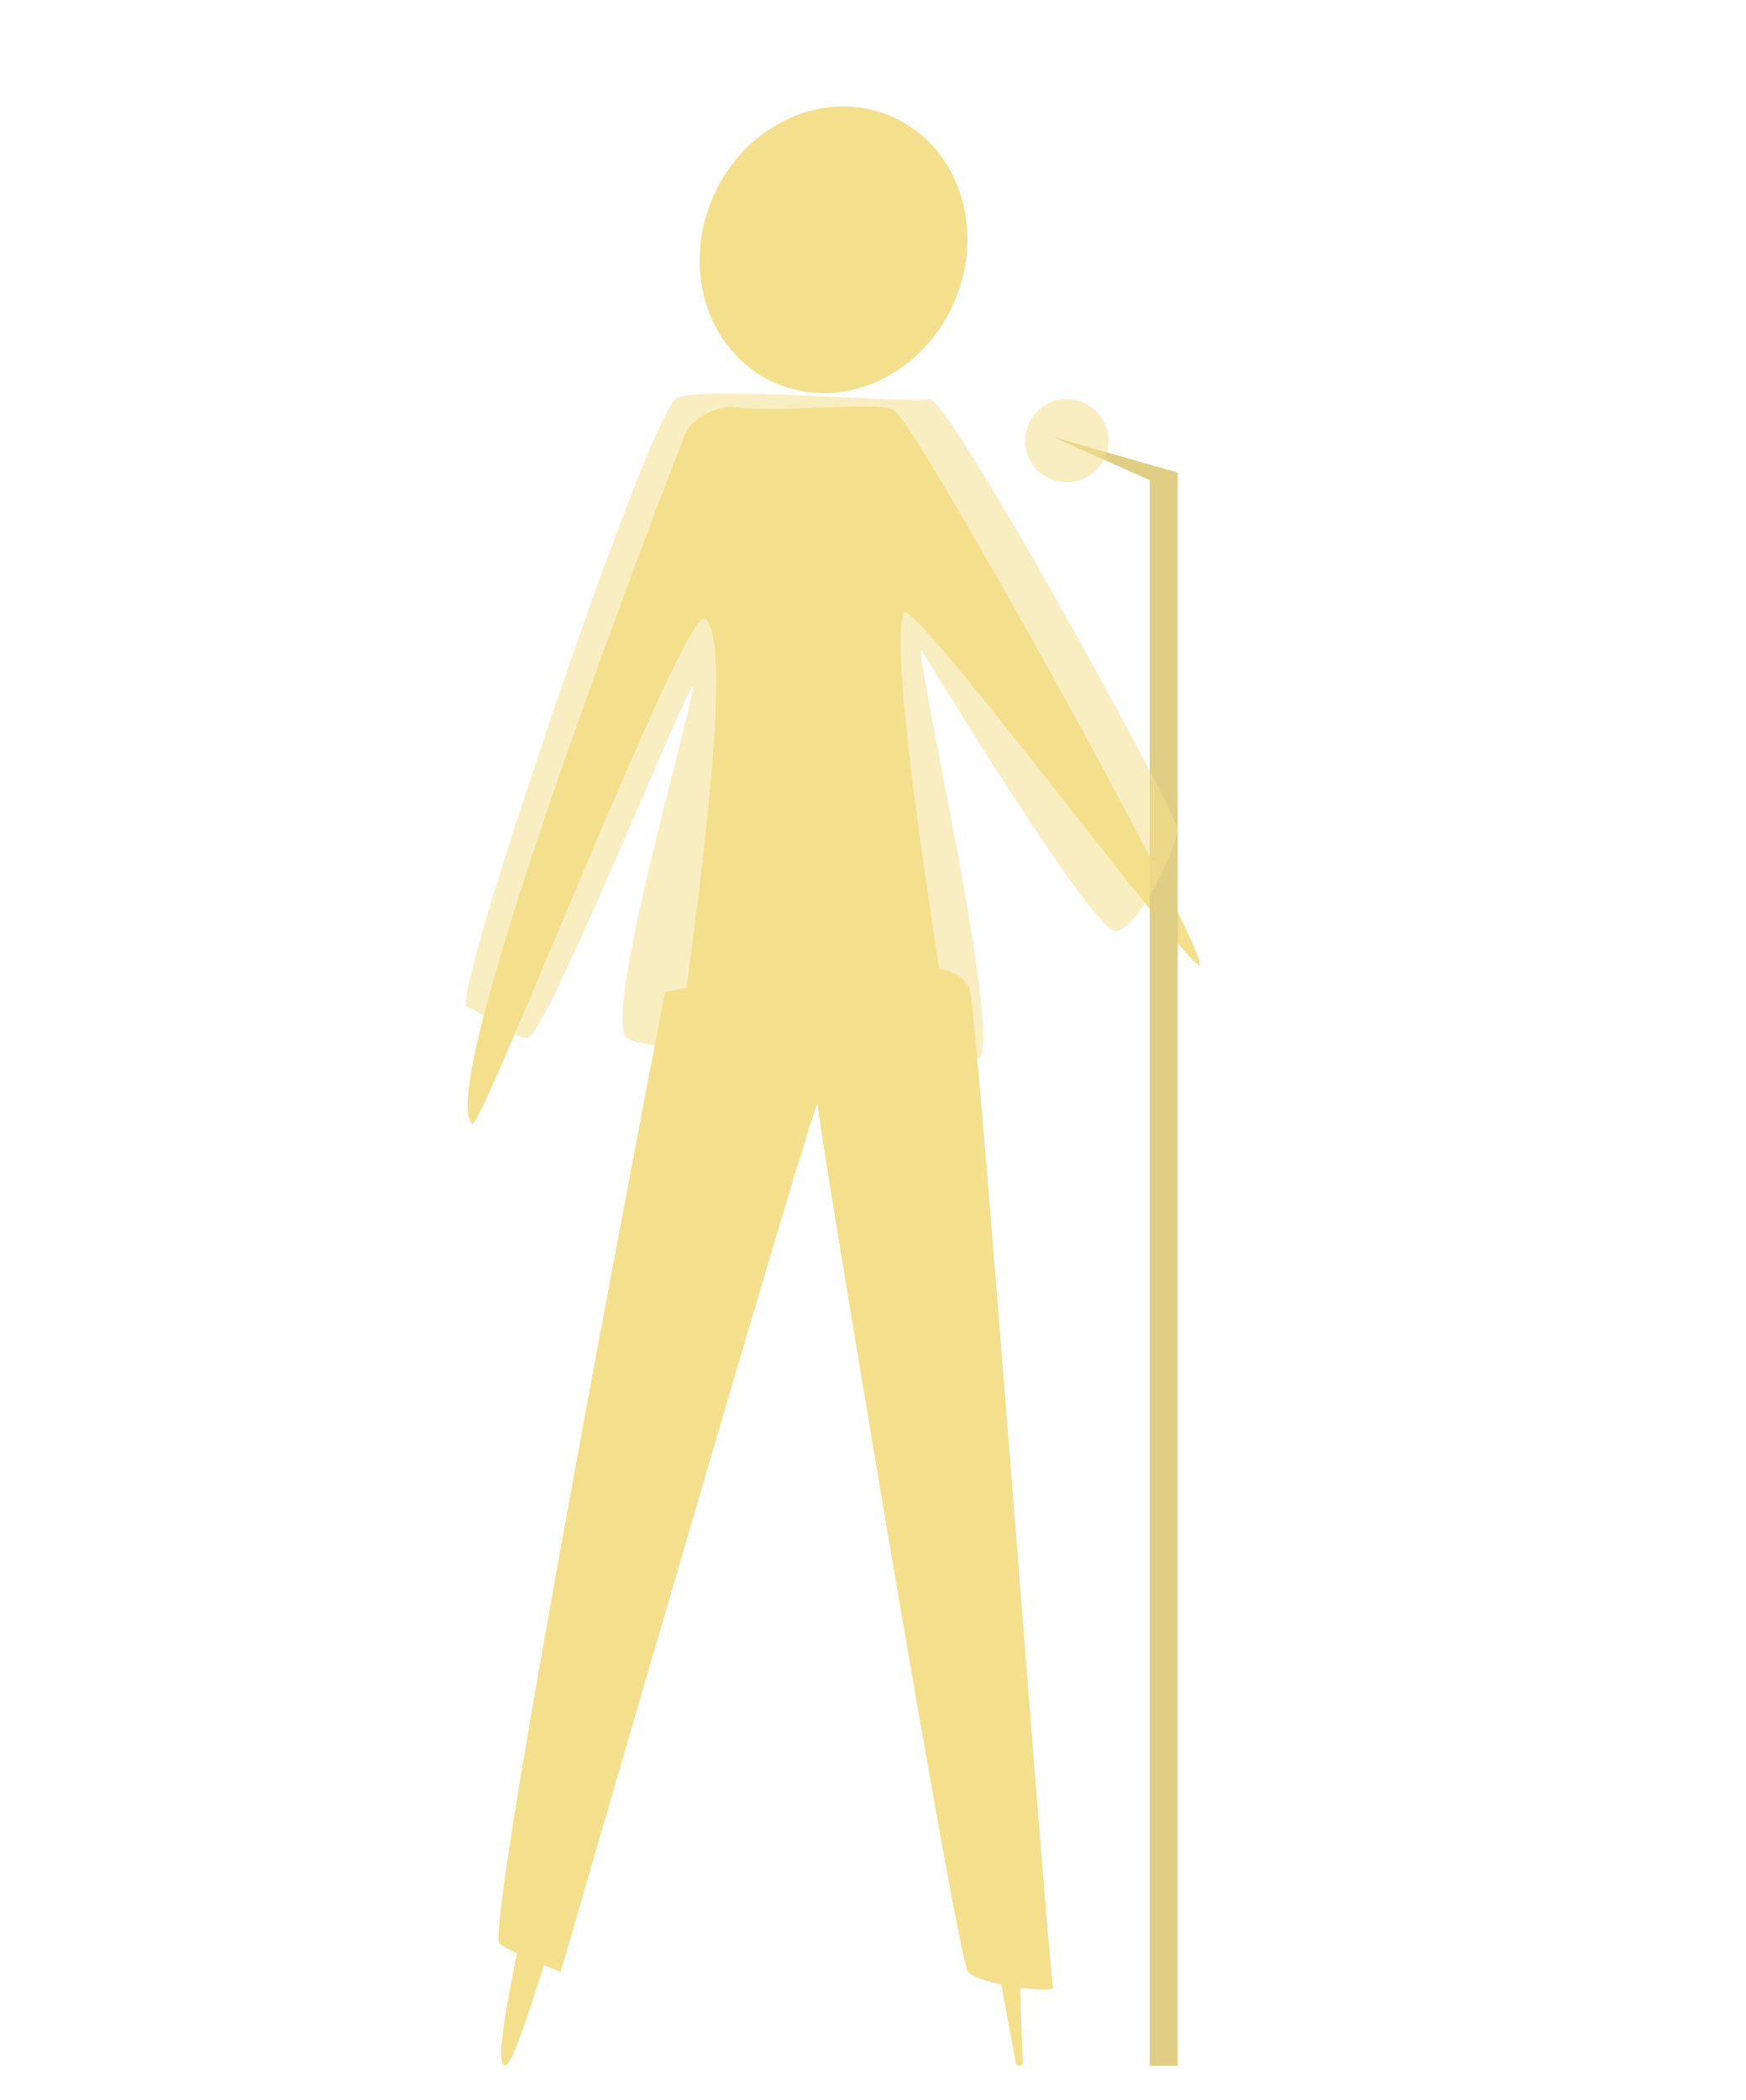
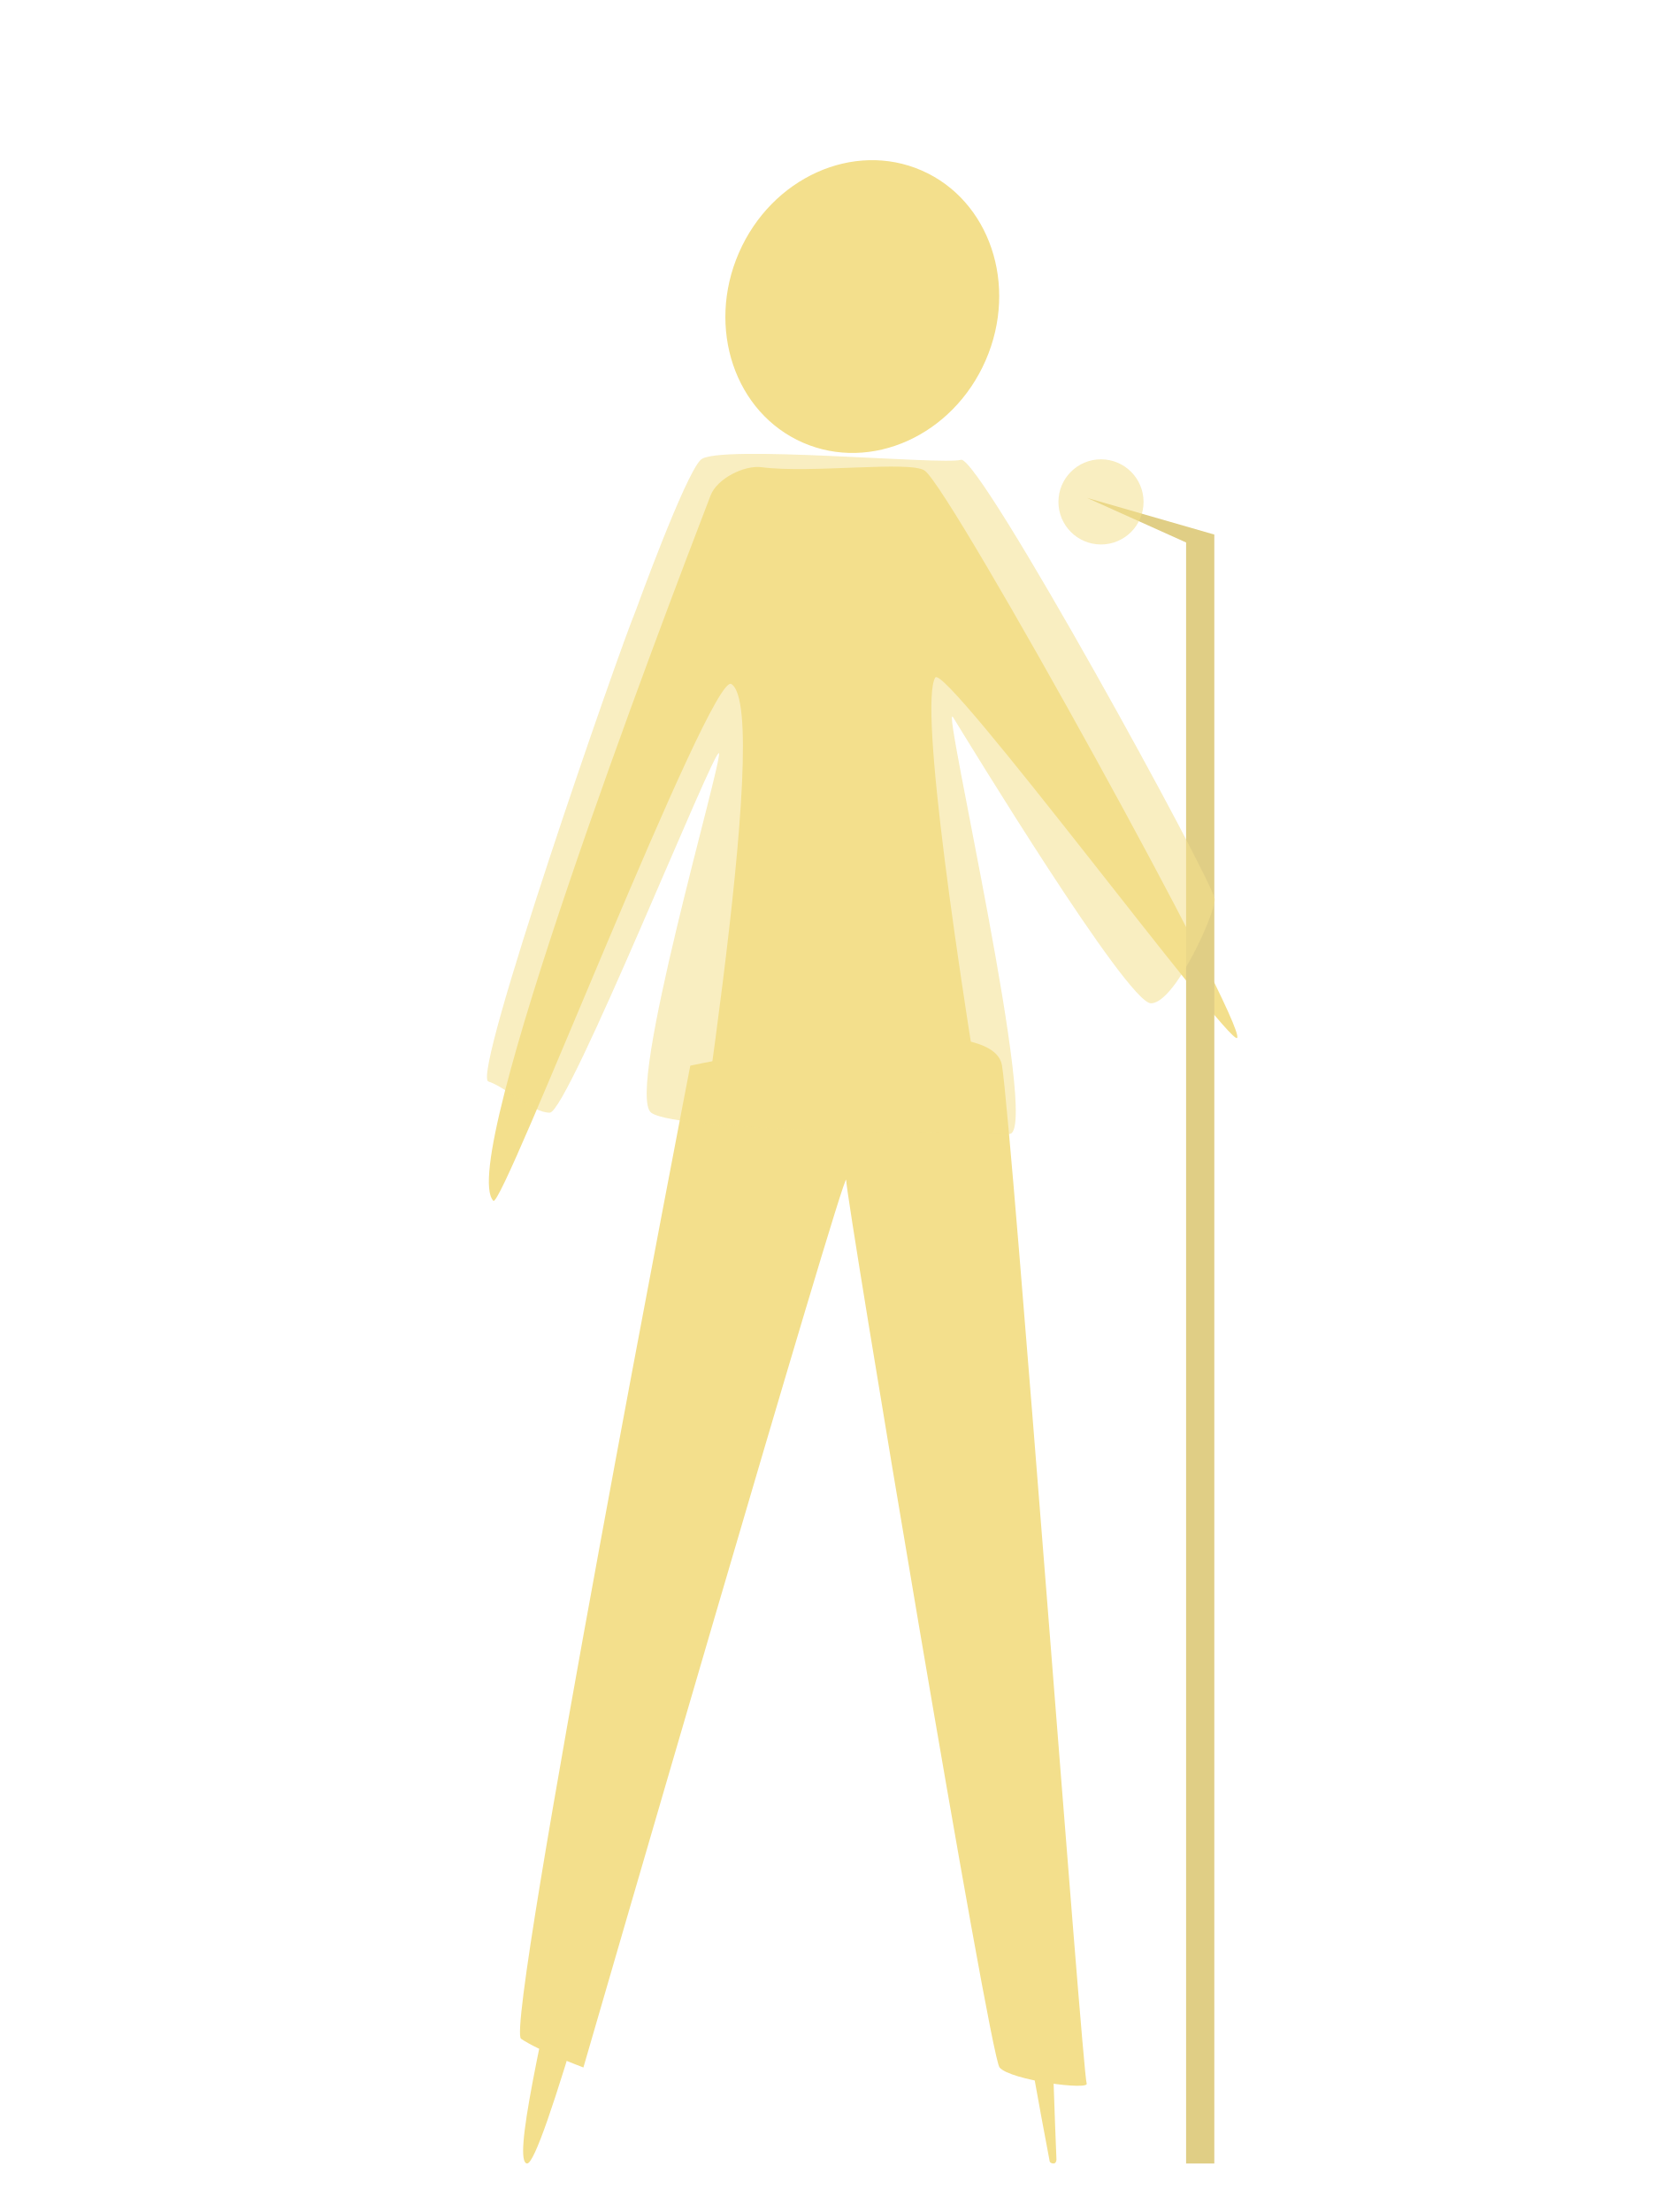
- <svg xmlns="http://www.w3.org/2000/svg" id="Layer_1" data-name="Layer 1" viewBox="0 0 499.56 600.89">
-   <defs>
-     <style>.cls-1,.cls-3{fill:#f3df8c;}.cls-2{fill:#e0ce85;}.cls-3{opacity:0.54;}</style>
-   </defs>
-   <ellipse class="cls-1" cx="238.56" cy="71.47" rx="41.62" ry="37.65" transform="translate(77.72 261.6) rotate(-66.45)" />
-   <path class="cls-1" d="M196,124.38c1.81-4.68,9.43-8.54,14.41-7.88,13.51,1.78,41.64-1.92,45.51.94,7.55,5.59,90.48,155.67,87.38,158.76-2.18,2.19-81.86-105.23-84.47-100.85-4.6,7.72,6.29,81.39,16.35,141,12.5,74.09,15.6,229,17.54,273.67a1,1,0,0,1-2,.24c-10.92-56.83-49.09-285.67-56.89-288.2-9-2.93-81.33,290-89.31,289s30.92-134.45,40.9-229c3.24-30.72,28.4-177.39,16.28-185-5.83-3.64-64.14,147.19-66.63,144.55C124.77,310.86,181.82,161,196,124.38Z" />
-   <polygon class="cls-2" points="329.06 591.09 329.06 137.42 301.39 125.04 337.07 135.23 337.07 591.09 329.06 591.09" />
-   <circle class="cls-3" cx="305.31" cy="126.1" r="11.92" />
-   <path class="cls-1" d="M190.34,283.85S138.22,552.9,143,556.2s17.47,8,17.47,8S234,310.79,234,315.89s40,244.68,43,248.32,25.48,6.55,24.39,4.37-20.75-266.52-23.67-284.73S190.34,283.85,190.34,283.85Z" />
-   <path class="cls-3" d="M175.05,156.41c-5.1,12.38-46.17,130.34-41.27,131.81S145.92,297,151,297s46.6-103.41,47.33-100.49-26.27,95-18.93,100.49,91.3,6,100.26,5.91-19.43-122.43-15.79-116.6,48.79,80.1,55.34,80.1,17.84-24.76,17.84-29.13-65.9-124.52-71-123.06-68.45-4.37-72.82,0S175.05,156.41,175.05,156.41Z" />
+ <svg xmlns="http://www.w3.org/2000/svg" version="1.1" id="Layer_1" x="0px" y="0px" viewBox="0 0 339 446.9" style="enable-background:new 0 0 339 446.9;" xml:space="preserve">
+   <style type="text/css">
+ 	.st0{fill:#F3DF8C;}
+ 	.st1{fill:#E0CE85;}
+ 	.st2{opacity:0.54;fill:#F3DF8C;enable-background:new    ;}
+ </style>
+   <ellipse transform="matrix(0.3995 -0.9167 0.9167 0.3995 47.8838 196.9878)" class="st0" cx="174.3" cy="61.9" rx="30" ry="27.2" />
+   <path class="st0" d="M143.6,100.1c1.3-3.4,6.8-6.2,10.4-5.7c9.8,1.3,30.1-1.4,32.9,0.7c5.5,4,65.3,112.4,63.1,114.6  c-1.6,1.6-59.1-76-61-72.8c-3.3,5.6,4.5,58.8,11.8,101.8c9,53.5,11.3,165.3,12.7,197.6c0,0.4-0.2,0.8-0.6,0.8s-0.8-0.2-0.8-0.6l0,0  c-7.9-41-35.4-206.3-41.1-208.1c-6.5-2.1-58.7,209.4-64.5,208.7c-5.8-0.7,22.3-97.1,29.5-165.3c2.3-22.2,20.5-128.1,11.8-133.6  c-4.2-2.6-46.3,106.3-48.1,104.4C92.2,234.8,133.4,126.6,143.6,100.1z" />
+   <polygon class="st1" points="239.7,437.1 239.7,109.6 219.7,100.6 245.4,108 245.4,437.1 " />
+   <circle class="st2" cx="222.5" cy="101.4" r="8.6" />
+   <path class="st0" d="M139.5,215.3c0,0-37.6,194.3-34.2,196.6c3.5,2.4,12.6,5.8,12.6,5.8s53.1-183,53.1-179.3  c0,3.7,28.9,176.7,31,179.3c2.2,2.6,18.4,4.7,17.6,3.2c-0.8-1.6-15-192.4-17.1-205.6C200.5,202.1,139.5,215.3,139.5,215.3z" />
+   <path class="st2" d="M128.5,123.3c-3.7,8.9-33.3,94.1-29.8,95.2s8.8,6.3,12.4,6.3c3.7,0,33.6-74.7,34.2-72.6s-19,68.6-13.7,72.6  c5.3,4,65.9,4.3,72.4,4.3c6.5-0.1-14-88.4-11.4-84.2c2.6,4.2,35.2,57.8,40,57.8s12.9-17.9,12.9-21s-47.6-89.9-51.3-88.8  c-3.7,1.1-49.4-3.2-52.6,0C138.4,96,128.5,123.3,128.5,123.3z" />
</svg>
